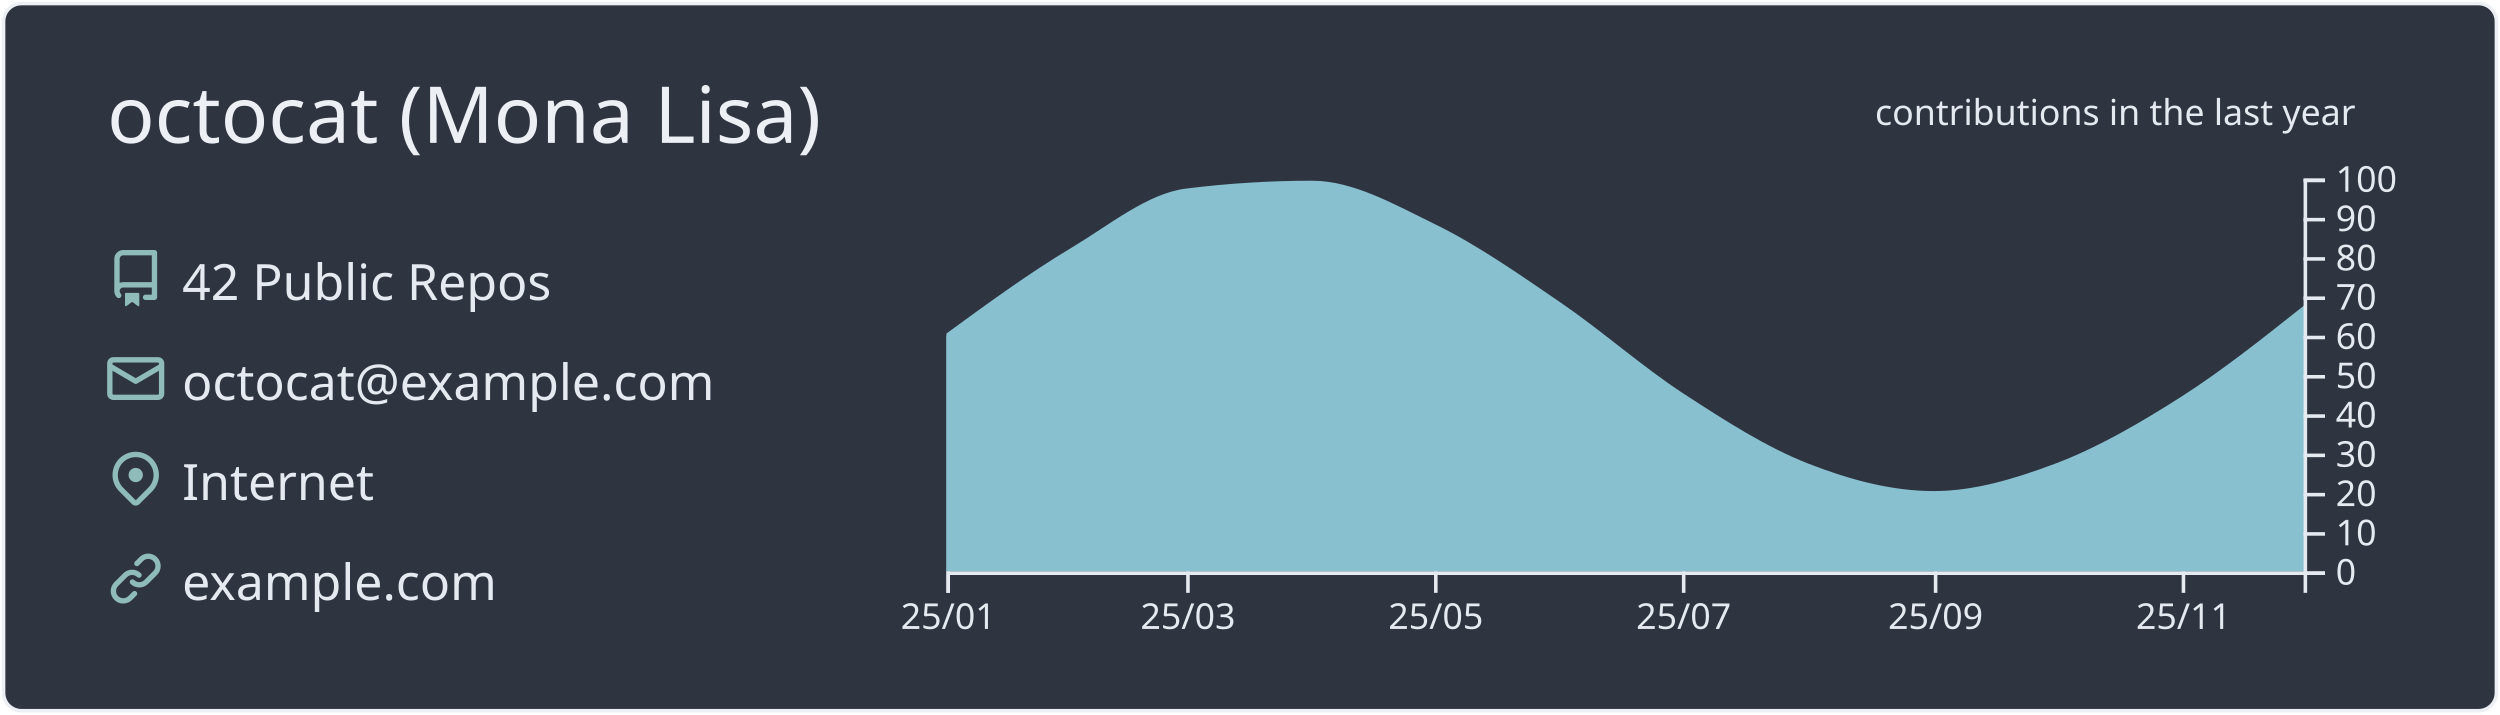
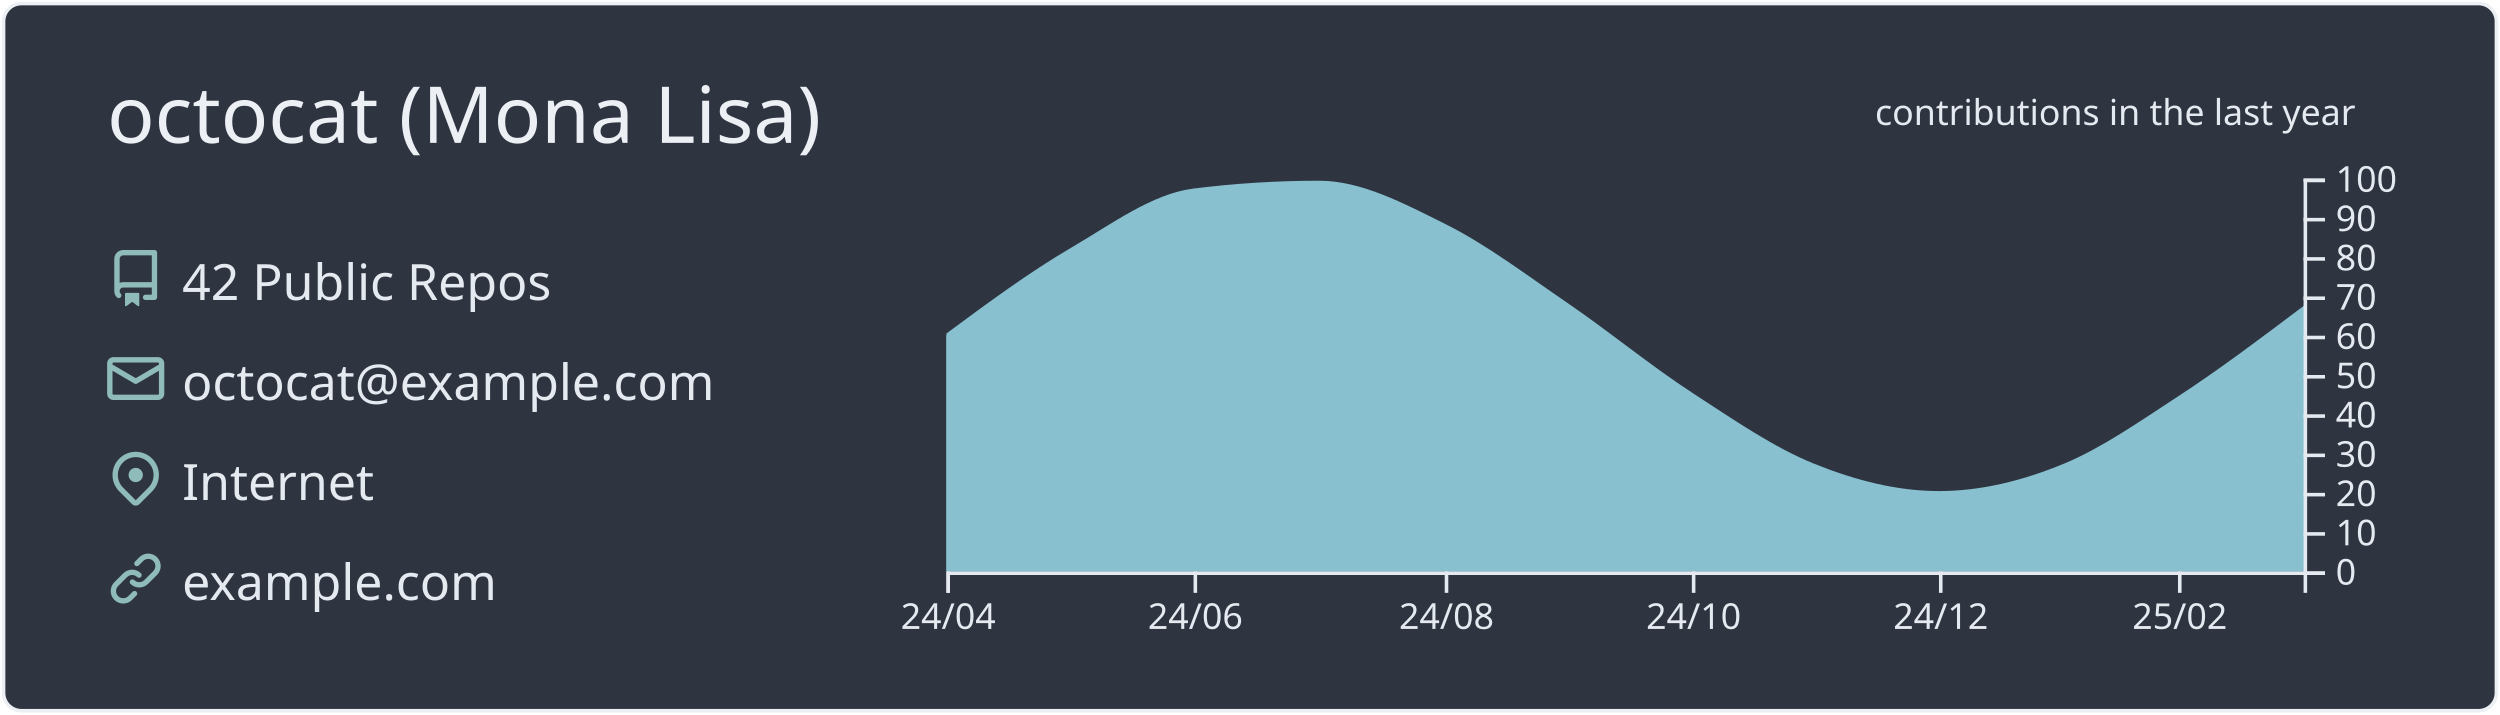
<svg xmlns="http://www.w3.org/2000/svg" width="700" height="200" viewBox="0 0 700 200">
  <style>* {
          font-family: 'Segoe UI', Ubuntu, "Helvetica Neue", Sans-Serif
        }</style>
  <g class="gpsc-root">
    <rect x="1" y="1" rx="5" ry="5" height="99%" width="99.714%" stroke="#eceff4" stroke-width="1" fill="#2e3440" stroke-opacity="1" />
    <text x="30" y="40" class="gpsc-item" style="--gpsc-i: 0; font-size: 22px; fill: #eceff4;">octocat (Mona Lisa)</text>
    <g transform="translate(0,40)">
      <g transform="translate(30,30)">
        <g class="gpsc-item" style="--gpsc-i: 0;">
          <g transform="translate(0,0)" width="14" height="14" fill="#8fbcbb">
            <path fill-rule="evenodd" d="M2 2.5A2.5 2.5 0 014.5 0h8.75a.75.75 0 01.75.75v12.5a.75.75 0 01-.75.75h-2.5a.75.75 0 110-1.5h1.75v-2h-8a1 1 0 00-.714 1.7.75.75 0 01-1.072 1.05A2.495 2.495 0 012 11.5v-9zm10.5-1V9h-8c-.356 0-.694.074-1 .208V2.5a1 1 0 011-1h8zM5 12.25v3.25a.25.25 0 00.4.2l1.45-1.087a.25.25 0 01.3 0L8.6 15.7a.25.25 0 00.4-.2v-3.25a.25.25 0 00-.25-.25h-3.5a.25.25 0 00-.25.25z" />
          </g>
        </g>
        <g class="gpsc-item" style="--gpsc-i: 1;">
          <g transform="translate(0,28)" width="14" height="14" fill="#8fbcbb">
            <path fill-rule="evenodd" d="M1.75 2A1.75 1.75 0 000 3.75v.736a.75.75 0 000 .027v7.737C0 13.216.784 14 1.75 14h12.5A1.75 1.75 0 0016 12.25v-8.5A1.75 1.75 0 0014.25 2H1.75zM14.5 4.07v-.32a.25.25 0 00-.25-.25H1.75a.25.25 0 00-.25.25v.32L8 7.88l6.5-3.81zm-13 1.74v6.441c0 .138.112.25.25.25h12.5a.25.25 0 00.25-.25V5.809L8.38 9.397a.75.75 0 01-.76 0L1.5 5.809z" />
          </g>
        </g>
        <g class="gpsc-item" style="--gpsc-i: 2;">
          <g transform="translate(0,56)" width="14" height="14" fill="#8fbcbb">
            <path fill-rule="evenodd" d="M11.536 3.464a5 5 0 010 7.072L8 14.07l-3.536-3.535a5 5 0 117.072-7.072v.001zm1.06 8.132a6.5 6.5 0 10-9.192 0l3.535 3.536a1.5 1.5 0 002.122 0l3.535-3.536zM8 9a2 2 0 100-4 2 2 0 000 4z" />
          </g>
        </g>
        <g class="gpsc-item" style="--gpsc-i: 3;">
          <g transform="translate(0,84)" width="14" height="14" fill="#8fbcbb">
            <path fill-rule="evenodd" d="M7.775 3.275a.75.75 0 001.06 1.06l1.25-1.25a2 2 0 112.83 2.83l-2.5 2.5a2 2 0 01-2.83 0 .75.75 0 00-1.06 1.06 3.5 3.5 0 004.95 0l2.5-2.5a3.5 3.5 0 00-4.95-4.95l-1.25 1.25zm-4.69 9.64a2 2 0 010-2.83l2.5-2.5a2 2 0 012.83 0 .75.75 0 001.06-1.06 3.5 3.5 0 00-4.95 0l-2.5 2.5a3.5 3.5 0 004.95 4.95l1.25-1.25a.75.75 0 00-1.06-1.06l-1.25 1.25a2 2 0 01-2.83 0z" />
          </g>
        </g>
        <text x="21" y="14" class="gpsc-item" style="--gpsc-i: 0; fill: #e5e9f0; font-size: 14px;">42 Public Repos</text>
        <text x="21" y="42" class="gpsc-item" style="--gpsc-i: 1; fill: #e5e9f0; font-size: 14px;">octocat@example.com</text>
        <text x="21" y="70" class="gpsc-item" style="--gpsc-i: 2; fill: #e5e9f0; font-size: 14px;">Internet</text>
        <text x="21" y="98" class="gpsc-item" style="--gpsc-i: 3; fill: #e5e9f0; font-size: 14px;">example.com</text>
      </g>
      <g color="#88c0d0" transform="translate(295,10)">
        <clipPath id="gpsc-reveal-clip">
          <rect class="gpsc-reveal" x="-30" y="0" width="410" height="110" style="--gpsc-w: 410px; --gpsc-i: 4;" />
        </clipPath>
        <g clip-path="url(#gpsc-reveal-clip)" class="gpsc-chart" style="--gpsc-i: 4;">
-           <path transform="translate(-30,0)" stroke="#88c0d0" fill="#88c0d0" opacity="1" d="M0,44C11.756,35.414,23.513,26.828,35.269,19.8C45.888,13.452,56.507,4.625,67.126,3.3C78.882,1.833,90.639,1.1,102.395,1.1C113.772,1.1,125.15,7.66,136.527,13.2C148.283,18.925,160.04,27.165,171.796,35.2C183.174,42.976,194.551,53.073,205.928,60.5C217.685,68.175,229.441,75.717,241.198,80.3C252.954,84.883,264.711,88,276.467,88C287.844,88,299.222,84.571,310.599,80.3C322.355,75.887,334.112,69.094,345.868,61.6C357.246,54.348,368.623,45.324,380,36.3L380,110C368.623,110,357.246,110,345.868,110C334.112,110,322.355,110,310.599,110C299.222,110,287.844,110,276.467,110C264.711,110,252.954,110,241.198,110C229.441,110,217.685,110,205.928,110C194.551,110,183.174,110,171.796,110C160.04,110,148.283,110,136.527,110C125.15,110,113.772,110,102.395,110C90.639,110,78.882,110,67.126,110C56.507,110,45.888,110,35.269,110C23.513,110,11.756,110,0,110Z" />
+           <path transform="translate(-30,0)" stroke="#88c0d0" fill="#88c0d0" opacity="1" d="M0,44C11.721,35.328,23.443,26.655,35.164,19.8C46.507,13.166,57.851,4.719,69.194,3.3C80.915,1.833,92.637,1.1,104.358,1.1C116.08,1.1,127.801,7.365,139.522,13.2C150.866,18.846,162.209,27.459,173.552,35.2C185.274,43.199,196.995,52.887,208.716,60.5C220.06,67.868,231.403,75.724,242.746,80.3C254.468,85.028,266.189,88,277.91,88C289.632,88,301.353,85.144,313.075,80.3C323.662,75.925,334.249,68.49,344.836,61.6C356.557,53.972,368.279,45.136,380,36.3L380,110C368.279,110,356.557,110,344.836,110C334.249,110,323.662,110,313.075,110C301.353,110,289.632,110,277.91,110C266.189,110,254.468,110,242.746,110C231.403,110,220.06,110,208.716,110C196.995,110,185.274,110,173.552,110C162.209,110,150.866,110,139.522,110C127.801,110,116.08,110,104.358,110C92.637,110,80.915,110,69.194,110C57.851,110,46.507,110,35.164,110C23.443,110,11.721,110,0,110Z" />
        </g>
        <g color="#e5e9f0" transform="translate(-30,110)" fill="none" font-size="10" font-family="sans-serif" text-anchor="middle">
          <path class="domain" stroke="currentColor" d="M0.5,6V0.5H380.5V6" />
          <g class="tick" opacity="1" transform="translate(0.5,0)">
            <line stroke="currentColor" y2="6" />
-             <text fill="currentColor" y="9" dy="0.71em">25/01</text>
+             <text fill="currentColor" y="9" dy="0.71em">24/04</text>
          </g>
-           <g class="tick" opacity="1" transform="translate(67.62575,0)">
+           <g class="tick" opacity="1" transform="translate(69.69403,0)">
            <line stroke="currentColor" y2="6" />
-             <text fill="currentColor" y="9" dy="0.71em">25/03</text>
+             <text fill="currentColor" y="9" dy="0.71em">24/06</text>
          </g>
-           <g class="tick" opacity="1" transform="translate(137.0269,0)">
+           <g class="tick" opacity="1" transform="translate(140.0224,0)">
            <line stroke="currentColor" y2="6" />
-             <text fill="currentColor" y="9" dy="0.71em">25/05</text>
+             <text fill="currentColor" y="9" dy="0.71em">24/08</text>
          </g>
-           <g class="tick" opacity="1" transform="translate(206.4281,0)">
+           <g class="tick" opacity="1" transform="translate(209.2164,0)">
            <line stroke="currentColor" y2="6" />
-             <text fill="currentColor" y="9" dy="0.71em">25/07</text>
+             <text fill="currentColor" y="9" dy="0.71em">24/10</text>
          </g>
-           <g class="tick" opacity="1" transform="translate(276.9671,0)">
+           <g class="tick" opacity="1" transform="translate(278.4104,0)">
            <line stroke="currentColor" y2="6" />
-             <text fill="currentColor" y="9" dy="0.71em">25/09</text>
+             <text fill="currentColor" y="9" dy="0.71em">24/12</text>
          </g>
-           <g class="tick" opacity="1" transform="translate(346.3683,0)">
+           <g class="tick" opacity="1" transform="translate(345.3358,0)">
            <line stroke="currentColor" y2="6" />
-             <text fill="currentColor" y="9" dy="0.71em">25/11</text>
+             <text fill="currentColor" y="9" dy="0.71em">25/02</text>
          </g>
        </g>
        <g color="#e5e9f0" transform="translate(350,0)" fill="none" font-size="10" font-family="sans-serif" text-anchor="start">
          <path class="domain" stroke="currentColor" d="M6,110.5H0.5V0.5H6" />
          <g class="tick" opacity="1" transform="translate(0,110.5)">
            <line stroke="currentColor" x2="6" />
            <text fill="currentColor" x="9" dy="0.32em">0</text>
          </g>
          <g class="tick" opacity="1" transform="translate(0,99.5)">
            <line stroke="currentColor" x2="6" />
            <text fill="currentColor" x="9" dy="0.32em">10</text>
          </g>
          <g class="tick" opacity="1" transform="translate(0,88.5)">
            <line stroke="currentColor" x2="6" />
            <text fill="currentColor" x="9" dy="0.32em">20</text>
          </g>
          <g class="tick" opacity="1" transform="translate(0,77.5)">
            <line stroke="currentColor" x2="6" />
            <text fill="currentColor" x="9" dy="0.32em">30</text>
          </g>
          <g class="tick" opacity="1" transform="translate(0,66.5)">
            <line stroke="currentColor" x2="6" />
            <text fill="currentColor" x="9" dy="0.32em">40</text>
          </g>
          <g class="tick" opacity="1" transform="translate(0,55.5)">
            <line stroke="currentColor" x2="6" />
            <text fill="currentColor" x="9" dy="0.32em">50</text>
          </g>
          <g class="tick" opacity="1" transform="translate(0,44.5)">
            <line stroke="currentColor" x2="6" />
            <text fill="currentColor" x="9" dy="0.32em">60</text>
          </g>
          <g class="tick" opacity="1" transform="translate(0,33.5)">
            <line stroke="currentColor" x2="6" />
            <text fill="currentColor" x="9" dy="0.32em">70</text>
          </g>
          <g class="tick" opacity="1" transform="translate(0,22.5)">
            <line stroke="currentColor" x2="6" />
            <text fill="currentColor" x="9" dy="0.32em">80</text>
          </g>
          <g class="tick" opacity="1" transform="translate(0,11.5)">
            <line stroke="currentColor" x2="6" />
            <text fill="currentColor" x="9" dy="0.32em">90</text>
          </g>
          <g class="tick" opacity="1" transform="translate(0,0.5)">
            <line stroke="currentColor" x2="6" />
            <text fill="currentColor" x="9" dy="0.32em">100</text>
          </g>
        </g>
        <g>
          <text y="-15" x="230" style="fill: #e5e9f0; font-size: 10px;">contributions in the last year</text>
        </g>
      </g>
    </g>
  </g>
</svg>
